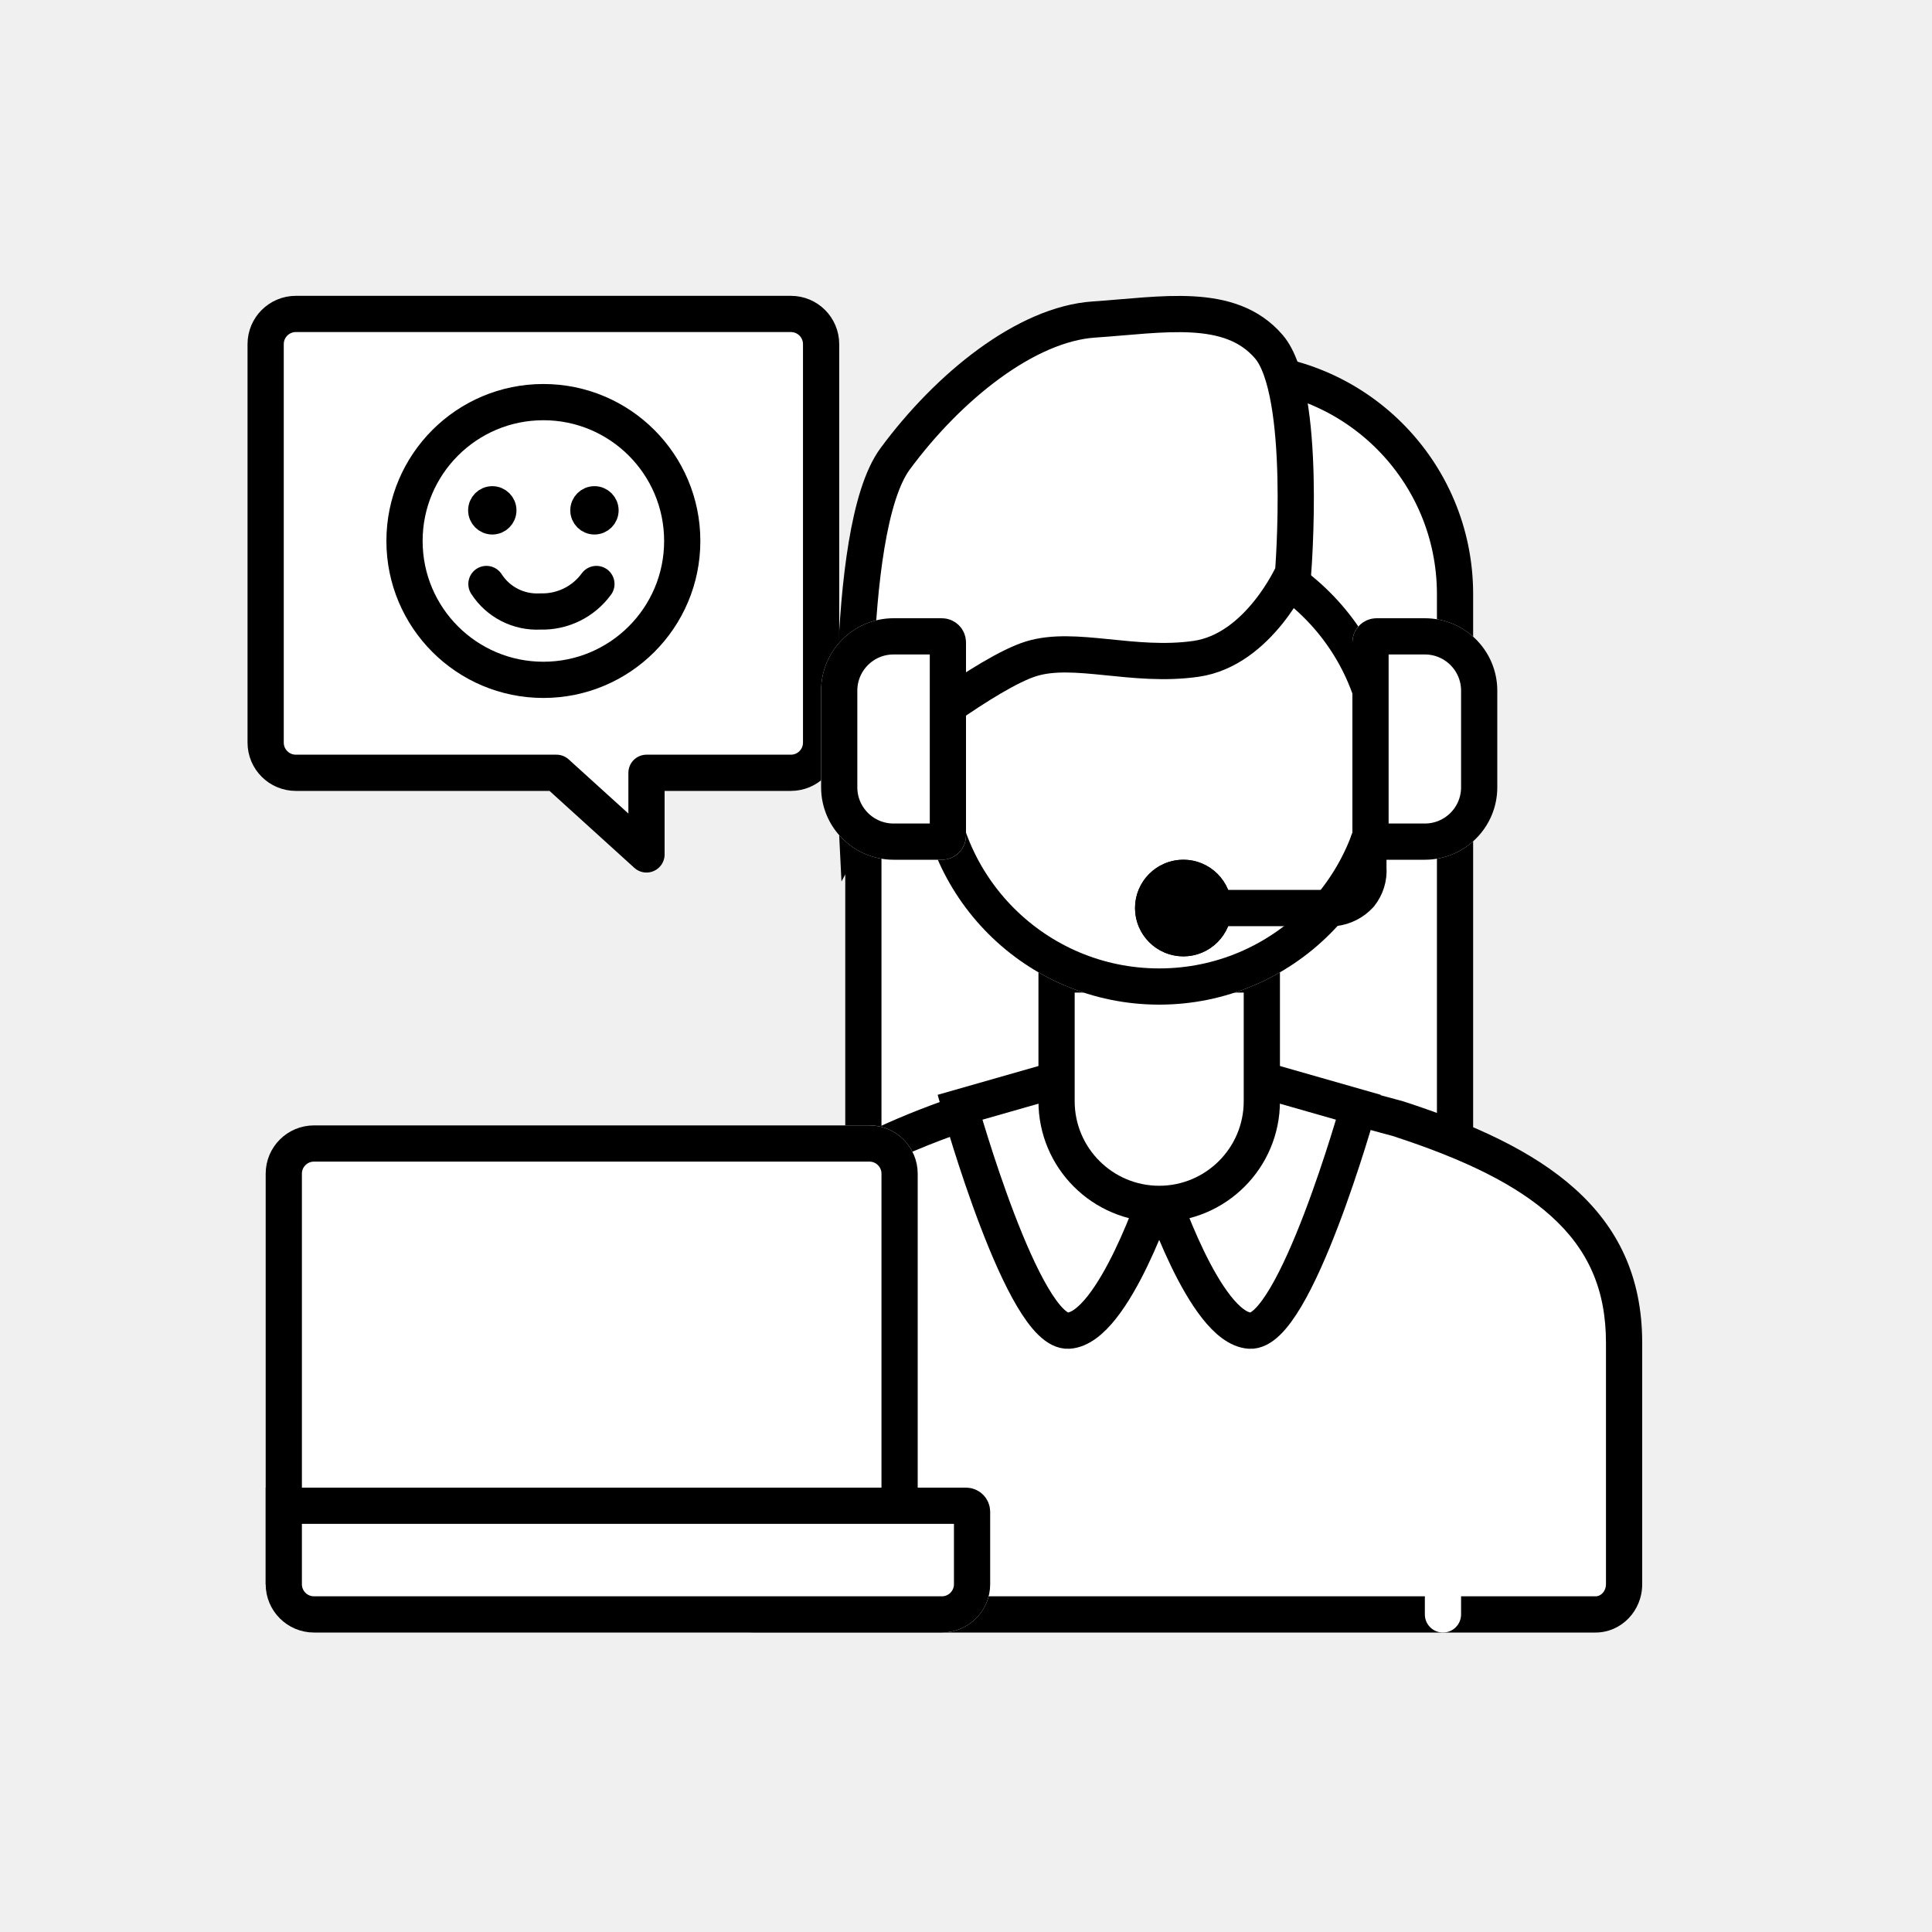
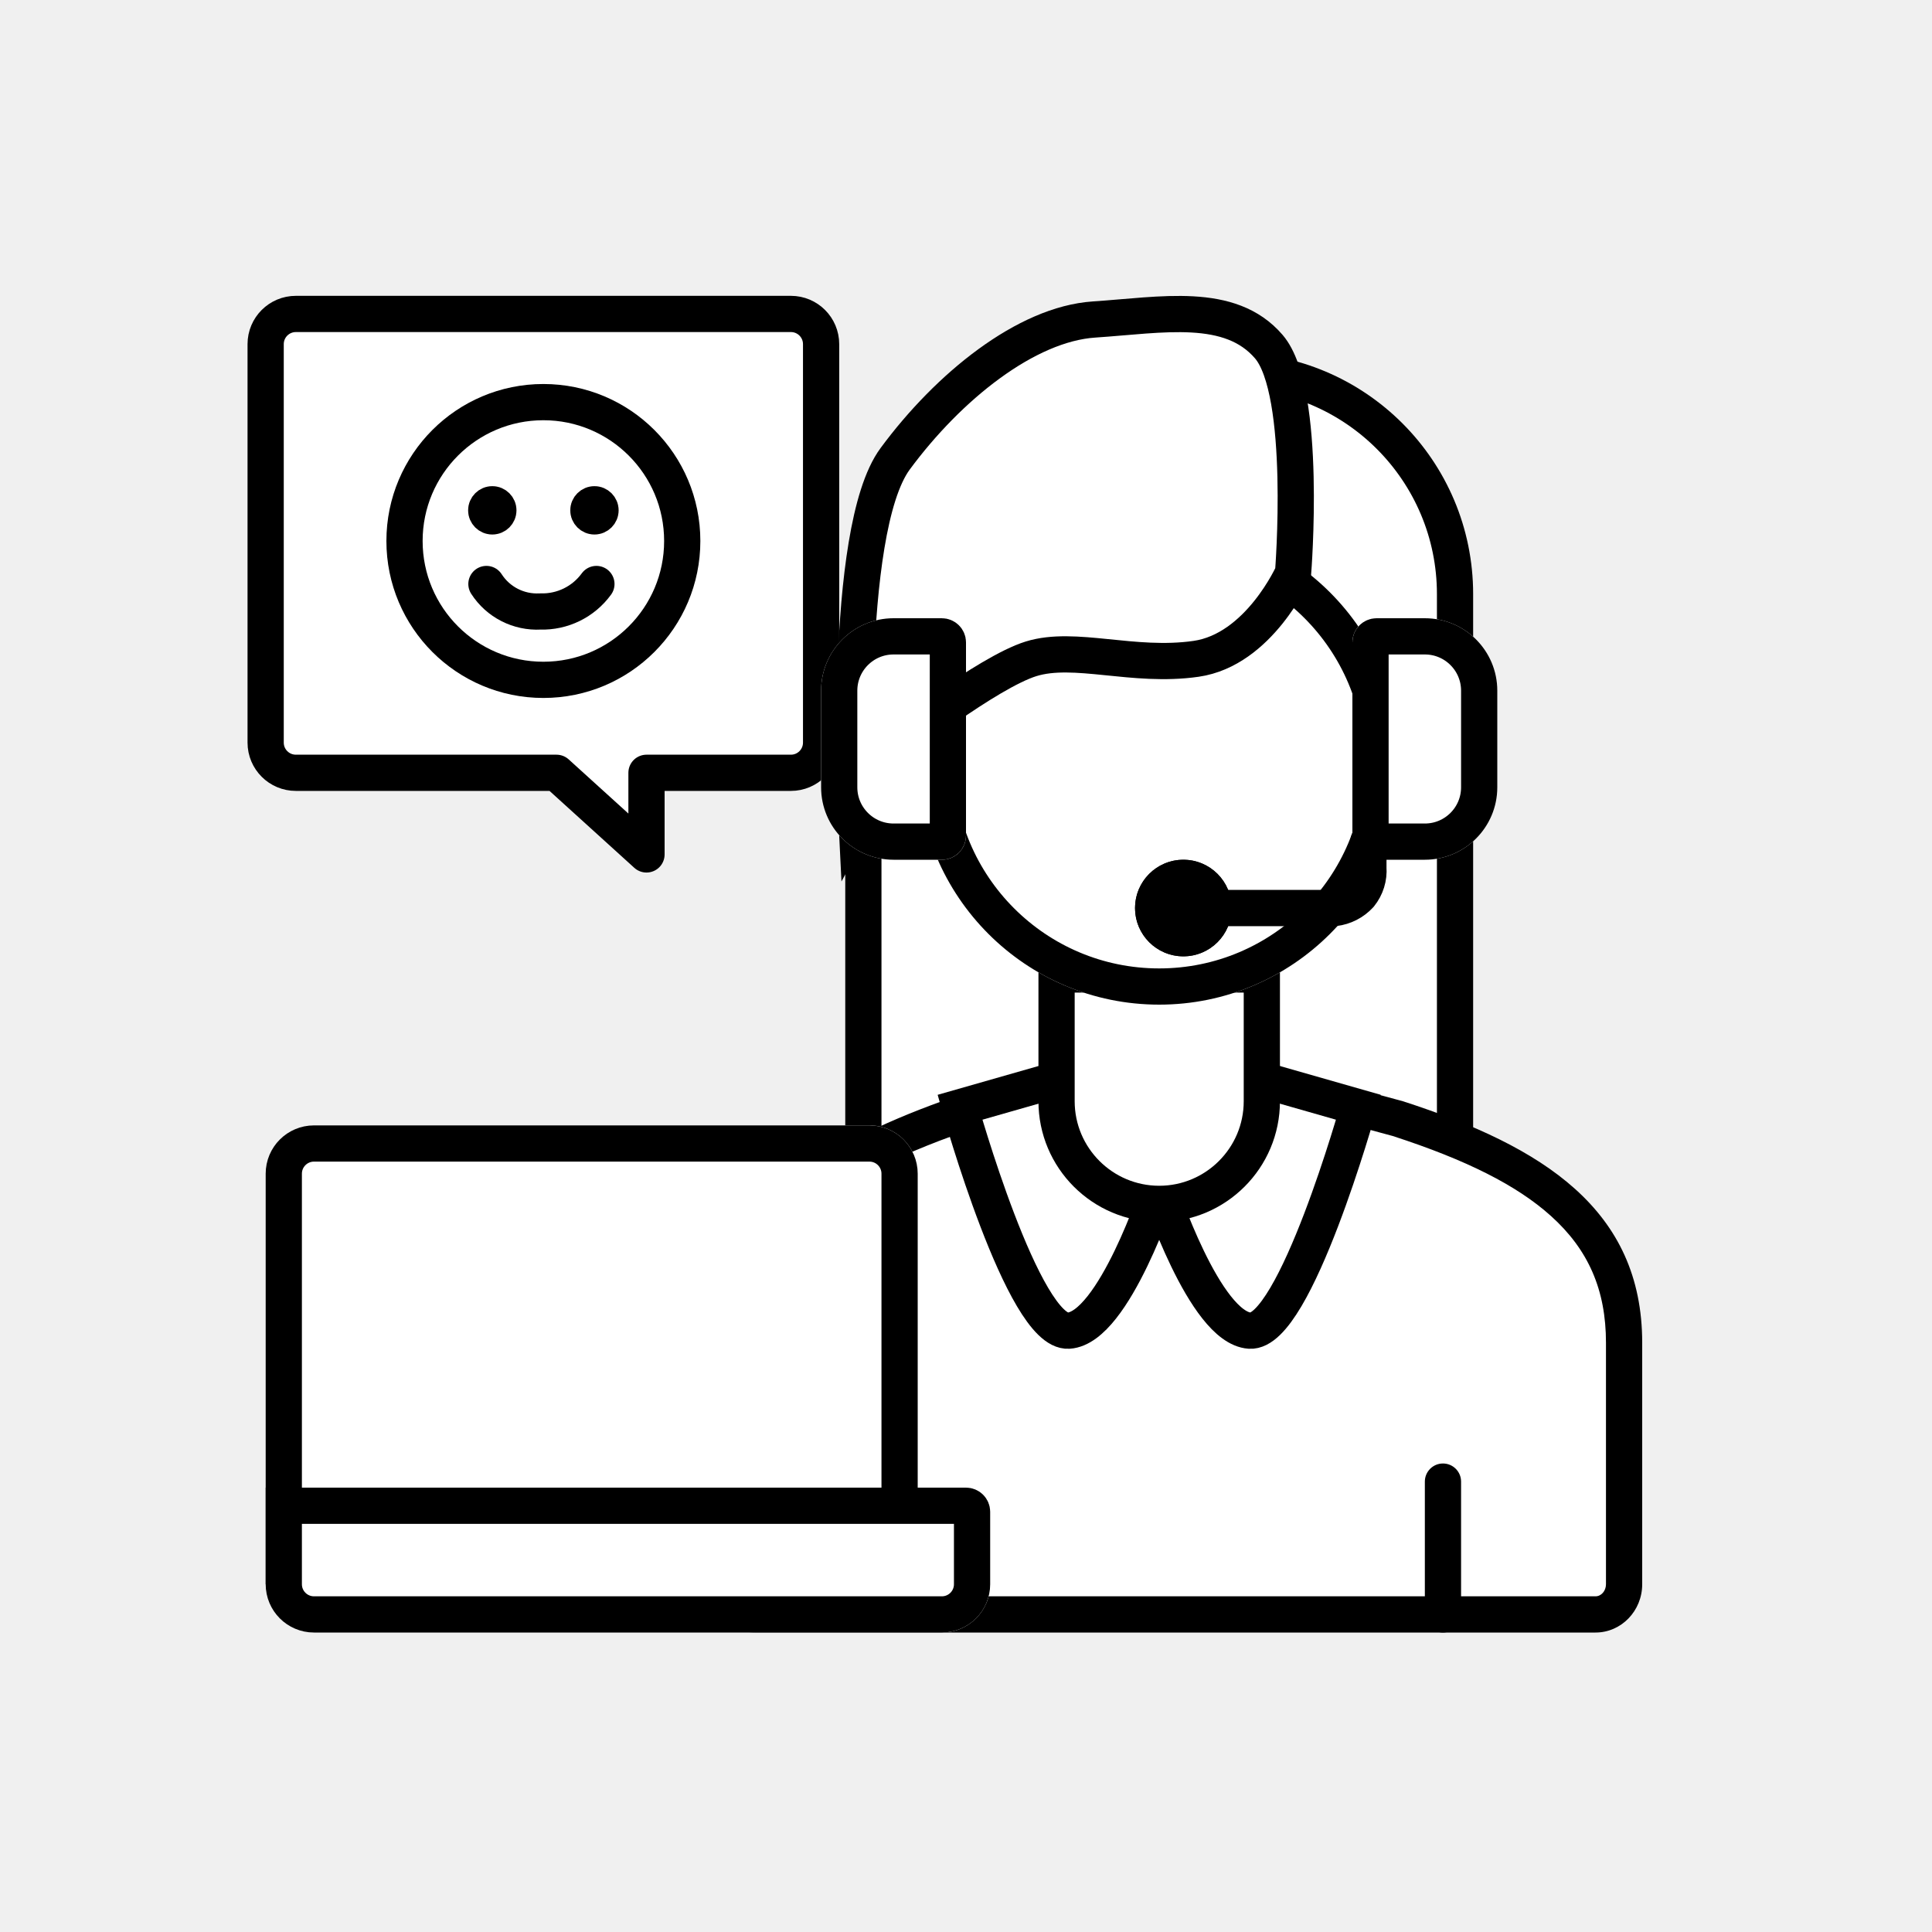
<svg xmlns="http://www.w3.org/2000/svg" width="80" height="80" viewBox="0 0 80 80">
  <g id="icon_step04" transform="translate(-1249 -370.4)">
    <g id="그룹_1210" data-name="그룹 1210">
      <g id="사각형_290" data-name="사각형 290" transform="translate(1284 385)" fill="#fff" stroke="#000" stroke-width="1.5">
        <path d="M10,0h6A10,10,0,0,1,26,10V37a0,0,0,0,1,0,0H0a0,0,0,0,1,0,0V10A10,10,0,0,1,10,0Z" stroke="none" />
        <path d="M10,.75h6A9.25,9.25,0,0,1,25.25,10V36.25a0,0,0,0,1,0,0H.75a0,0,0,0,1,0,0V10A9.25,9.25,0,0,1,10,.75Z" fill="none" />
      </g>
      <g id="패스_146" data-name="패스 146" transform="translate(1278.333 416)" fill="#fff">
        <path d="M 36.733 21.25 L 1.933 21.25 C 1.281 21.25 0.75 20.689 0.75 20 L 0.75 10 C 0.75 7.696 1.655 5.782 3.516 4.149 C 4.998 2.848 7.025 1.756 9.894 0.715 L 19.142 -1.823 L 28.545 0.719 C 31.723 1.748 33.897 2.851 35.386 4.19 C 37.089 5.721 37.917 7.621 37.917 10 L 37.917 20 C 37.917 20.689 37.386 21.25 36.733 21.25 Z" stroke="none" />
        <path d="M 19.143 -1.045 L 10.122 1.431 C 4.16 3.6 1.5 6.244 1.5 10 L 1.5 20 C 1.5 20.276 1.694 20.5 1.933 20.5 L 36.733 20.5 C 36.972 20.5 37.167 20.276 37.167 20 L 37.167 10 C 37.167 7.816 36.442 6.147 34.885 4.748 C 33.479 3.484 31.396 2.432 28.332 1.438 L 19.143 -1.045 M 19.14 -2.6 L 28.758 -3.814697265625e-06 C 34.558 1.875 38.667 4.477 38.667 10 L 38.667 20 C 38.667 21.105 37.801 22 36.733 22 L 1.933 22 C 0.866 22 3.814697265625e-06 21.105 3.814697265625e-06 20 L 3.814697265625e-06 10 C 3.814697265625e-06 4.477 4.833 1.75 9.667 -3.814697265625e-06 L 19.14 -2.6 Z" stroke="none" fill="#000" />
      </g>
      <path id="패스_147" data-name="패스 147" d="M3242.875,419.625s-1.875,5.75-3.75,5.875-4.5-9.25-4.5-9.25l3.5-1" transform="translate(-1945.875)" fill="#fff" stroke="#000" stroke-width="1.5" />
-       <g id="사각형_288" data-name="사각형 288" transform="translate(1308 431)" fill="#fff" stroke="#000" stroke-width="1.5">
+       <g id="사각형_288" data-name="사각형 288" transform="translate(1308 431)" fill="#000" stroke="#000" stroke-width="1.5">
        <rect width="1.5" height="7" rx="0.75" stroke="none" />
        <rect x="0.75" y="0.75" height="5.5" fill="none" />
      </g>
      <path id="패스_148" data-name="패스 148" d="M3234.625,419.625s1.875,5.75,3.75,5.875,4.5-9.25,4.5-9.25l-3.5-1" transform="translate(-1937.625)" fill="#fff" stroke="#000" stroke-width="1.5" />
      <g id="합치기_10" data-name="합치기 10" transform="translate(3282 410)" fill="#fff">
        <path d="M -1985 10.25 C -1987.344 10.25 -1989.25 8.343 -1989.25 6 L -1989.25 0.75 L -1980.75 0.75 L -1980.75 6 C -1980.75 8.343 -1982.657 10.25 -1985 10.25 Z" stroke="none" />
        <path d="M -1985 9.5 C -1983.07 9.5 -1981.5 7.93 -1981.5 6 L -1981.5 1.5 L -1988.5 1.5 L -1988.5 6 C -1988.5 7.93 -1986.93 9.5 -1985 9.5 M -1985 11 C -1987.762 11 -1990 8.762 -1990 6 L -1990 3.410339388665307e-07 L -1980 3.410339388665307e-07 L -1980 6 C -1980 8.762 -1982.238 11 -1985 11 Z" stroke="none" fill="#000" />
      </g>
      <g id="타원_45" data-name="타원 45" transform="translate(1287 392)" fill="#fff" stroke="#000" stroke-width="1.5">
        <circle cx="10" cy="10" r="10" stroke="none" />
        <circle cx="10" cy="10" r="9.25" fill="none" />
      </g>
      <path id="패스_149" data-name="패스 149" d="M3249.493,391.279s-1.407,3.186-4.019,3.56-5.024-.562-6.833,0-5.627,3.56-5.627,3.56l-1.608,2.959s-.6-11.805,1.608-14.8,5.426-5.583,8.239-5.77,5.627-.75,7.235,1.124S3249.493,391.279,3249.493,391.279Z" transform="translate(-1946.949 2.842)" fill="#fff" stroke="#000" stroke-width="1.5" />
      <g id="그룹_390" data-name="그룹 390" transform="translate(-1.25 -5.35)">
        <path id="합치기_11" data-name="합치기 11" d="M14.044,20H3.251A1.25,1.25,0,0,1,2,18.751V2.25A1.25,1.25,0,0,1,3.251,1h20.5A1.25,1.25,0,0,1,25,2.25v16.5A1.25,1.25,0,0,1,23.75,20H17.77v3.38Z" transform="translate(1259.25 387.75)" fill="#fff" stroke="#000" stroke-linecap="round" stroke-linejoin="round" stroke-width="1.5" />
      </g>
      <g id="사각형_291" data-name="사각형 291" transform="translate(1283 396)" fill="#fff" stroke="#000" stroke-width="1.5">
        <path d="M3,0H5A1,1,0,0,1,6,1V9a1,1,0,0,1-1,1H3A3,3,0,0,1,0,7V3A3,3,0,0,1,3,0Z" stroke="none" />
        <path d="M3,.75H5A.25.25,0,0,1,5.25,1V9A.25.25,0,0,1,5,9.25H3A2.25,2.25,0,0,1,.75,7V3A2.25,2.25,0,0,1,3,.75Z" fill="none" />
      </g>
      <g id="사각형_292" data-name="사각형 292" transform="translate(1311 406) rotate(180)" fill="#fff" stroke="#000" stroke-width="1.5">
        <path d="M3,0H5A1,1,0,0,1,6,1V9a1,1,0,0,1-1,1H3A3,3,0,0,1,0,7V3A3,3,0,0,1,3,0Z" stroke="none" />
        <path d="M3,.75H5A.25.25,0,0,1,5.25,1V9A.25.25,0,0,1,5,9.25H3A2.25,2.25,0,0,1,.75,7V3A2.25,2.25,0,0,1,3,.75Z" fill="none" />
      </g>
      <path id="패스_150" data-name="패스 150" d="M3243.75,406h5.509a1.7,1.7,0,0,0,1.052-.54,1.6,1.6,0,0,0,.351-1.129v-1.08" transform="translate(-1945 2)" fill="none" stroke="#000" stroke-linecap="round" stroke-linejoin="round" stroke-width="1.5" />
      <g id="타원_46" data-name="타원 46" transform="translate(1296 406)" stroke="#000" stroke-width="1.5">
        <circle cx="2" cy="2" r="2" stroke="none" />
        <circle cx="2" cy="2" r="1.25" fill="none" />
      </g>
      <g id="사각형_293" data-name="사각형 293" transform="translate(1260.001 417)" fill="#fff" stroke="#000" stroke-width="1.5">
        <path d="M2,0H25a2,2,0,0,1,2,2V19a0,0,0,0,1,0,0H0a0,0,0,0,1,0,0V2A2,2,0,0,1,2,0Z" stroke="none" />
        <path d="M2,.75H25A1.25,1.25,0,0,1,26.249,2V18.25a0,0,0,0,1,0,0H.75a0,0,0,0,1,0,0V2A1.25,1.25,0,0,1,2,.75Z" fill="none" />
      </g>
      <g id="사각형_294" data-name="사각형 294" transform="translate(1260.001 432)" fill="#fff" stroke="#000" stroke-width="1.5">
        <path d="M0,0H29a1,1,0,0,1,1,1V4a2,2,0,0,1-2,2H2A2,2,0,0,1,0,4V0A0,0,0,0,1,0,0Z" stroke="none" />
        <path d="M.75.75H29a.25.25,0,0,1,.25.25V4A1.25,1.25,0,0,1,28,5.25H2A1.25,1.25,0,0,1,.75,4V.75A0,0,0,0,1,.75.75Z" fill="none" />
      </g>
      <g id="그룹_391" data-name="그룹 391" transform="translate(-27 26.301)">
        <g id="타원_47" data-name="타원 47" transform="translate(1292 360)" fill="#fff" stroke="#000" stroke-width="1.5">
          <circle cx="6.5" cy="6.5" r="6.5" stroke="none" />
          <circle cx="6.5" cy="6.5" r="5.75" fill="none" />
        </g>
        <g id="타원_48" data-name="타원 48" transform="translate(1295.385 364.231)" fill="#edcec9" stroke="#000" stroke-width="1">
          <circle cx="1" cy="1" r="1" stroke="none" />
          <circle cx="1" cy="1" r="0.5" fill="none" />
        </g>
        <g id="타원_49" data-name="타원 49" transform="translate(1299.615 364.231)" fill="#edcec9" stroke="#000" stroke-width="1">
          <circle cx="1" cy="1" r="1" stroke="none" />
          <circle cx="1" cy="1" r="0.5" fill="none" />
        </g>
        <path id="패스_152" data-name="패스 152" d="M3291,396.4a2.49,2.49,0,0,0,2.227,1.138,2.768,2.768,0,0,0,2.327-1.138" transform="translate(-1994.858 -28.119)" fill="none" stroke="#000" stroke-linecap="round" stroke-linejoin="round" stroke-width="1.5" />
      </g>
    </g>
    <rect id="사각형_813" data-name="사각형 813" width="80" height="80" transform="translate(1249 370.4)" fill="none" />
  </g>
</svg>
